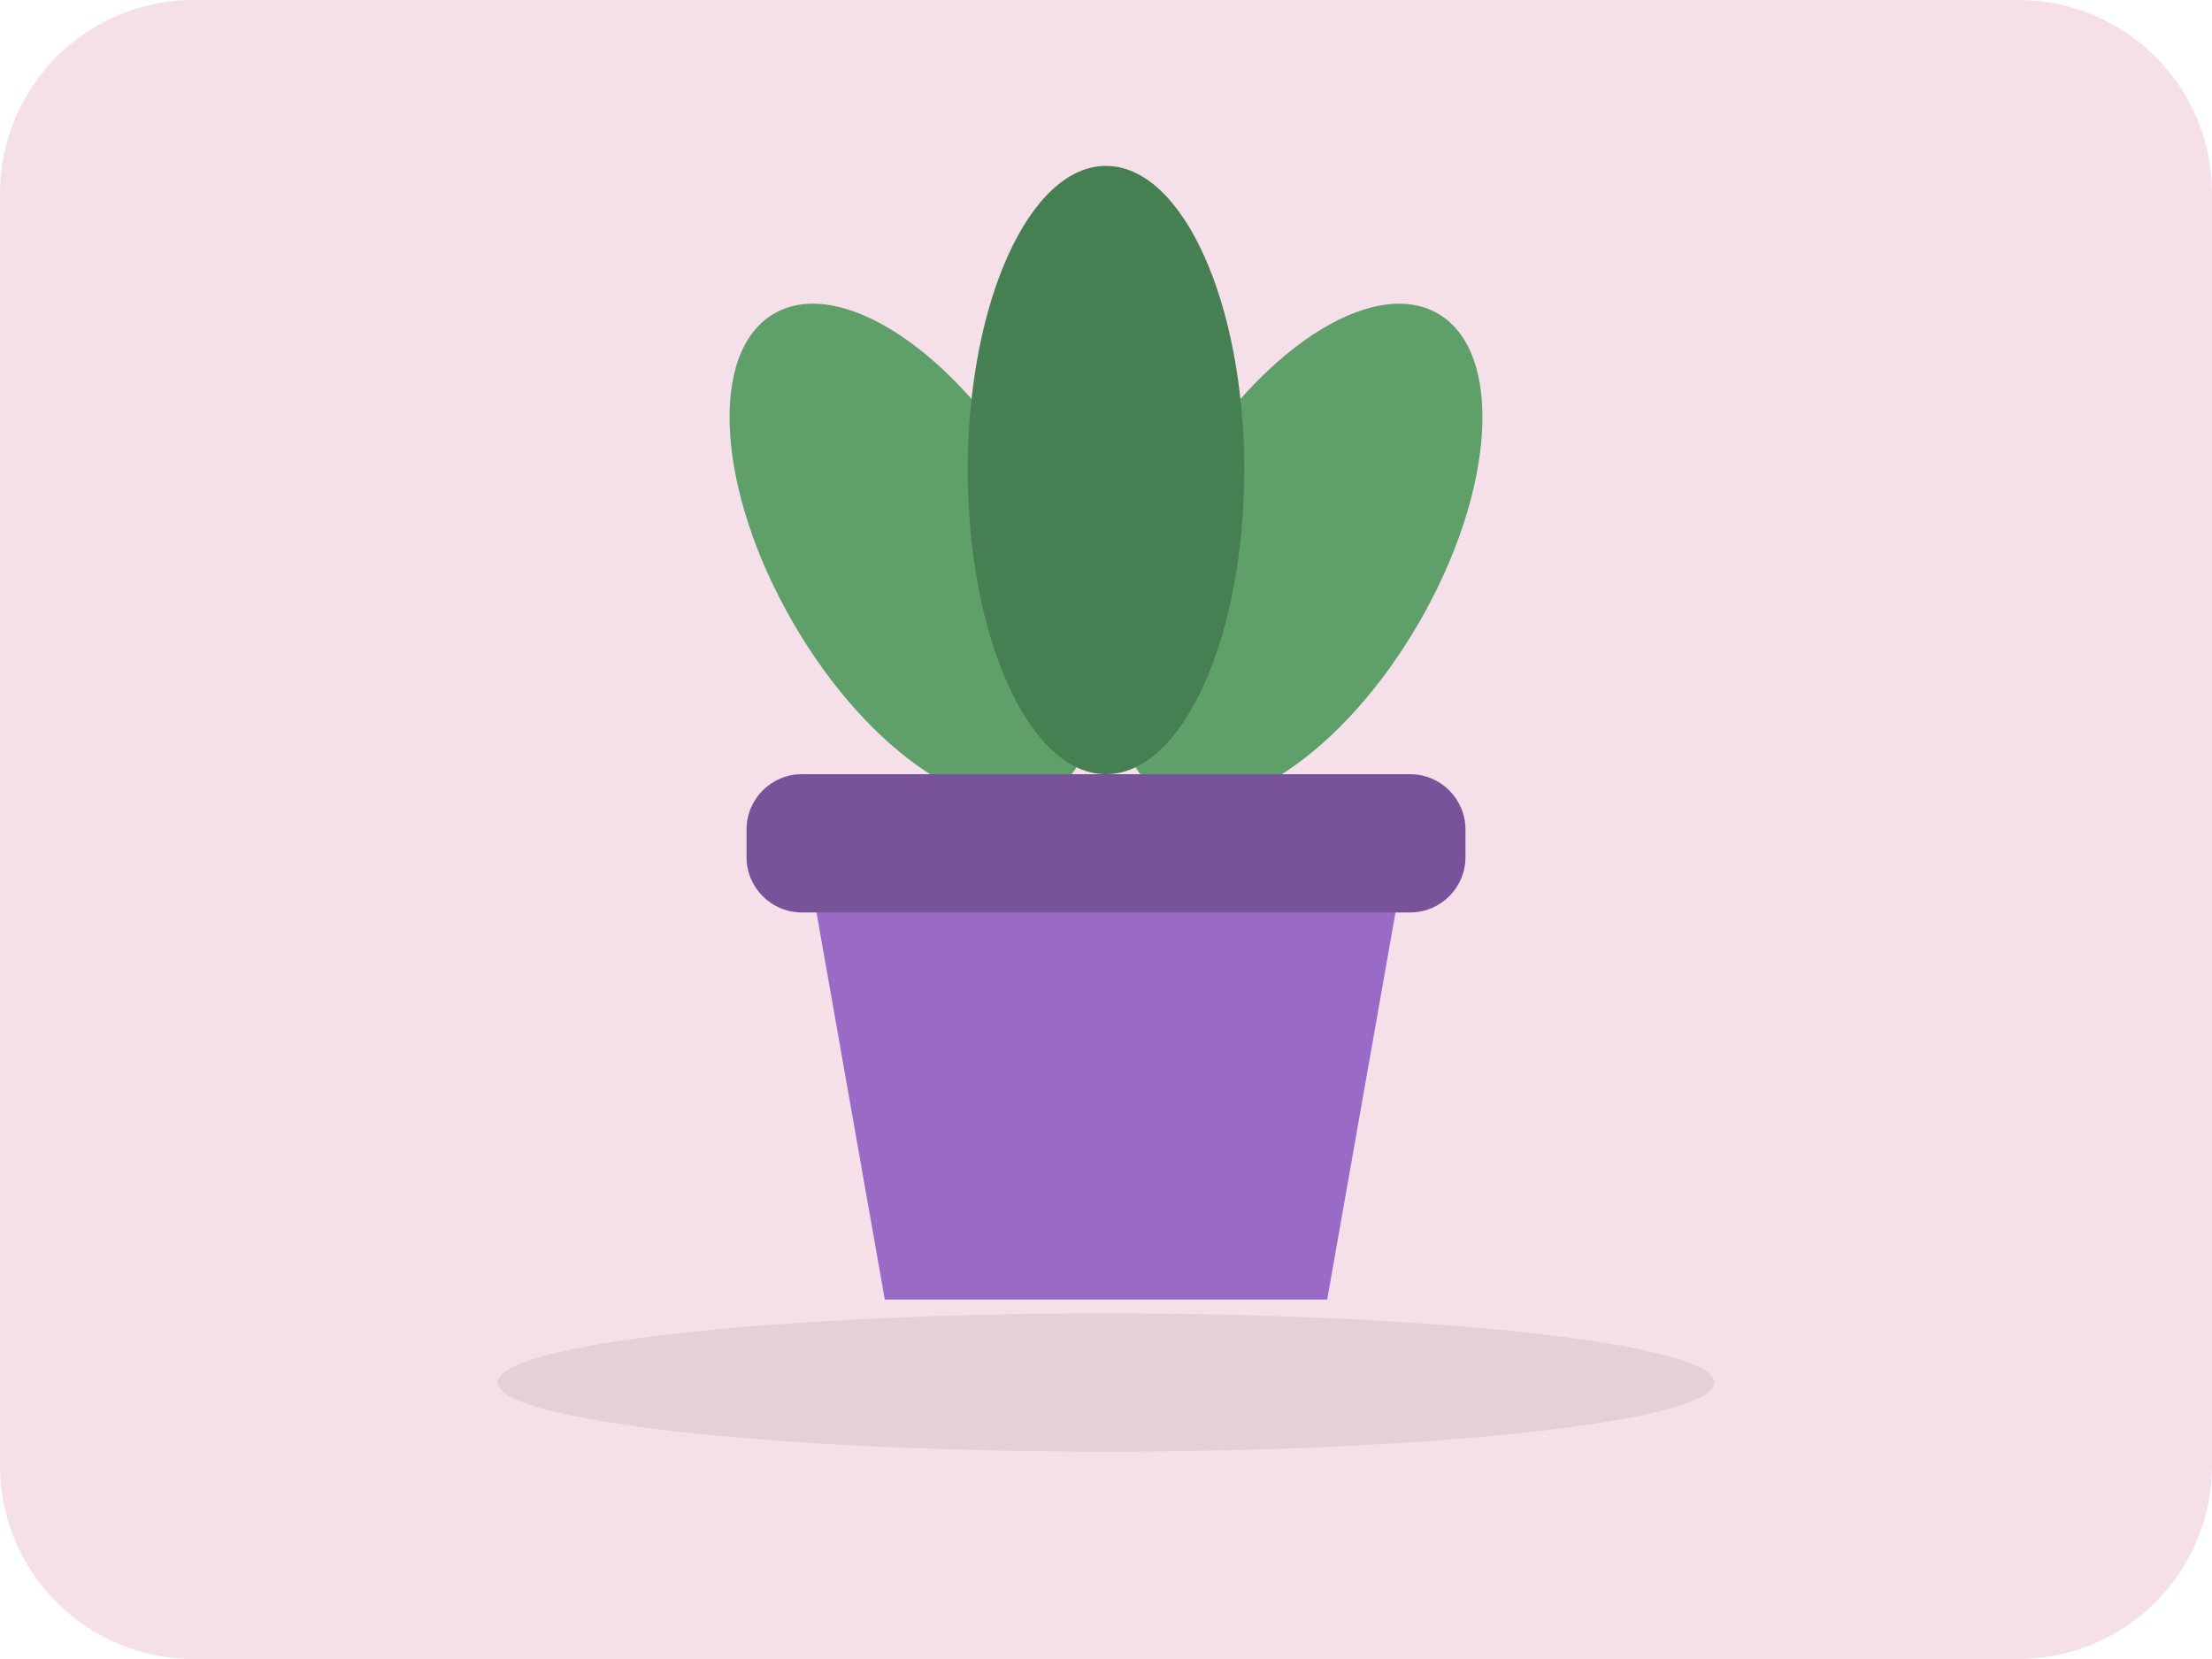
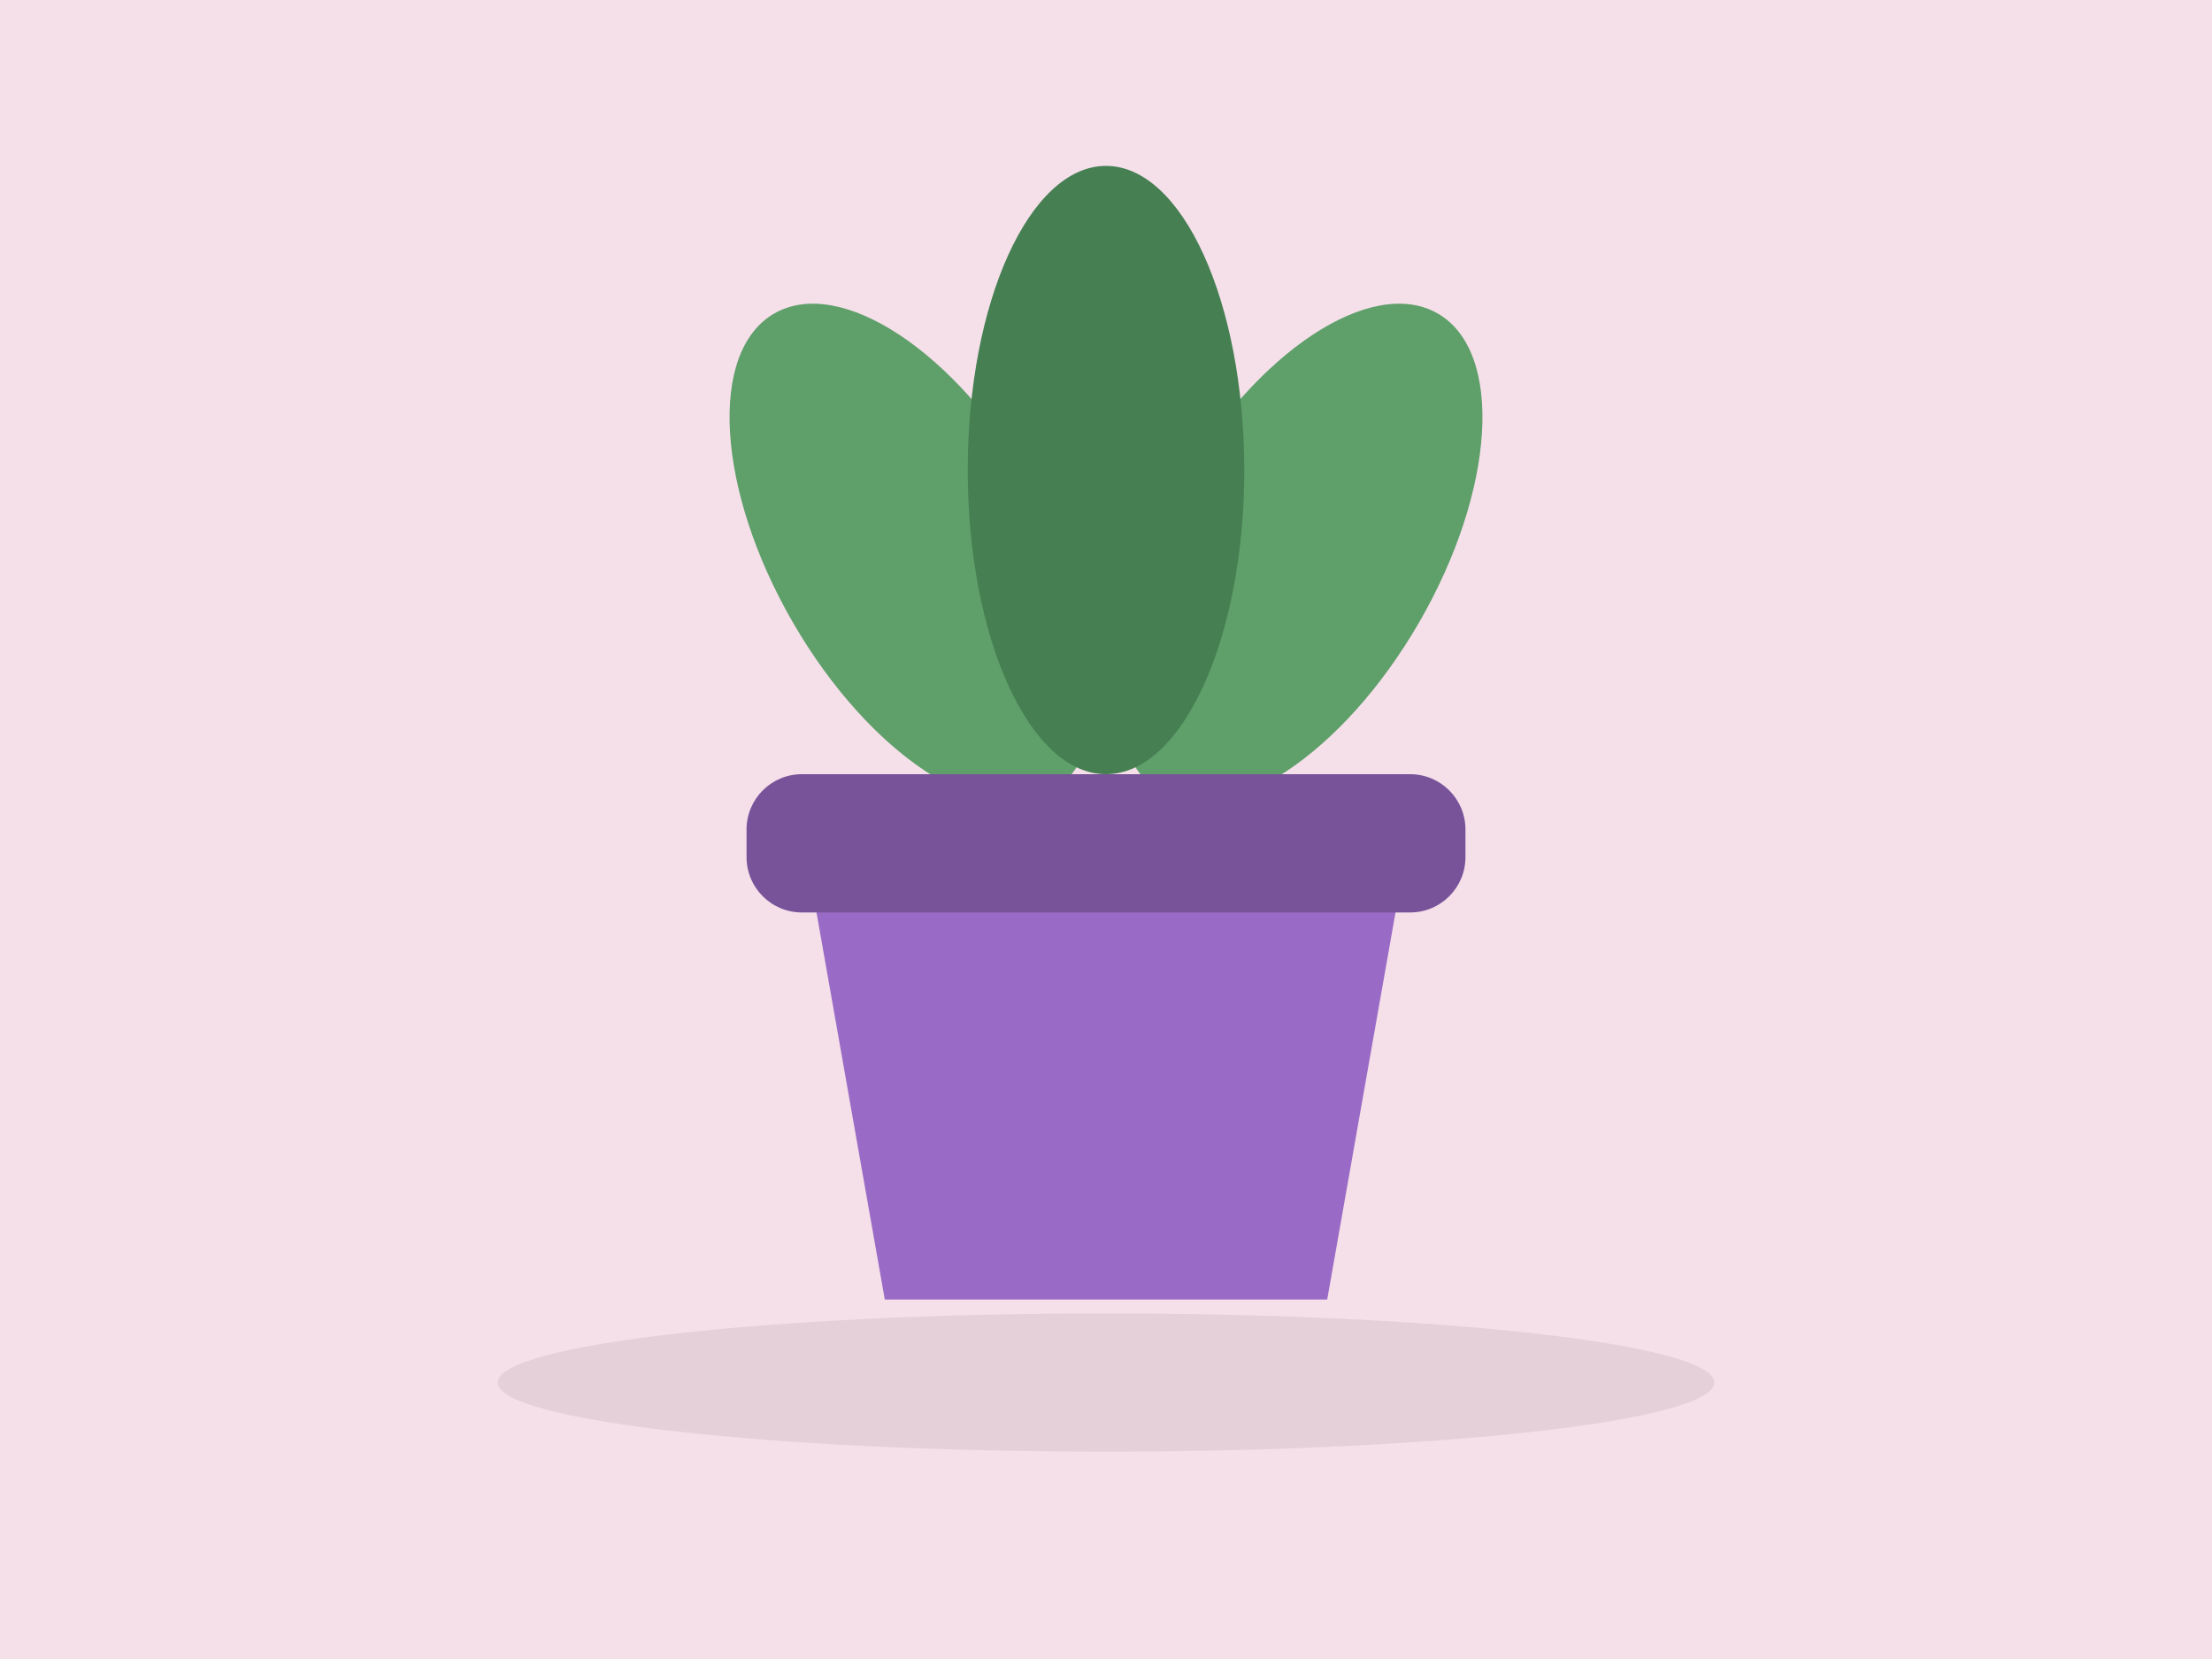
<svg xmlns="http://www.w3.org/2000/svg" viewBox="0 0 160 120" width="160" height="120" role="img">
-   <rect x="0" y="0" width="160" height="120" rx="14" fill="#F5DFE9" />
+   <rect x="0" y="0" width="160" height="120" rx="0" fill="#F5DFE9" />
  <ellipse cx="80" cy="100" rx="44" ry="5" fill="#000000" opacity="0.07" />
  <ellipse cx="66" cy="40" rx="10" ry="20" fill="#5E9F6A" transform="rotate(-30 66 40)" />
  <ellipse cx="94" cy="40" rx="10" ry="20" fill="#5E9F6A" transform="rotate(30 94 40)" />
  <ellipse cx="80" cy="34" rx="10" ry="22" fill="#457F52" />
  <path d="M58 60 h44 l-6 34 h-32 z" fill="#9A6BC6" />
  <rect x="54" y="56" width="52" height="10" rx="4" fill="#78539a" />
</svg>
